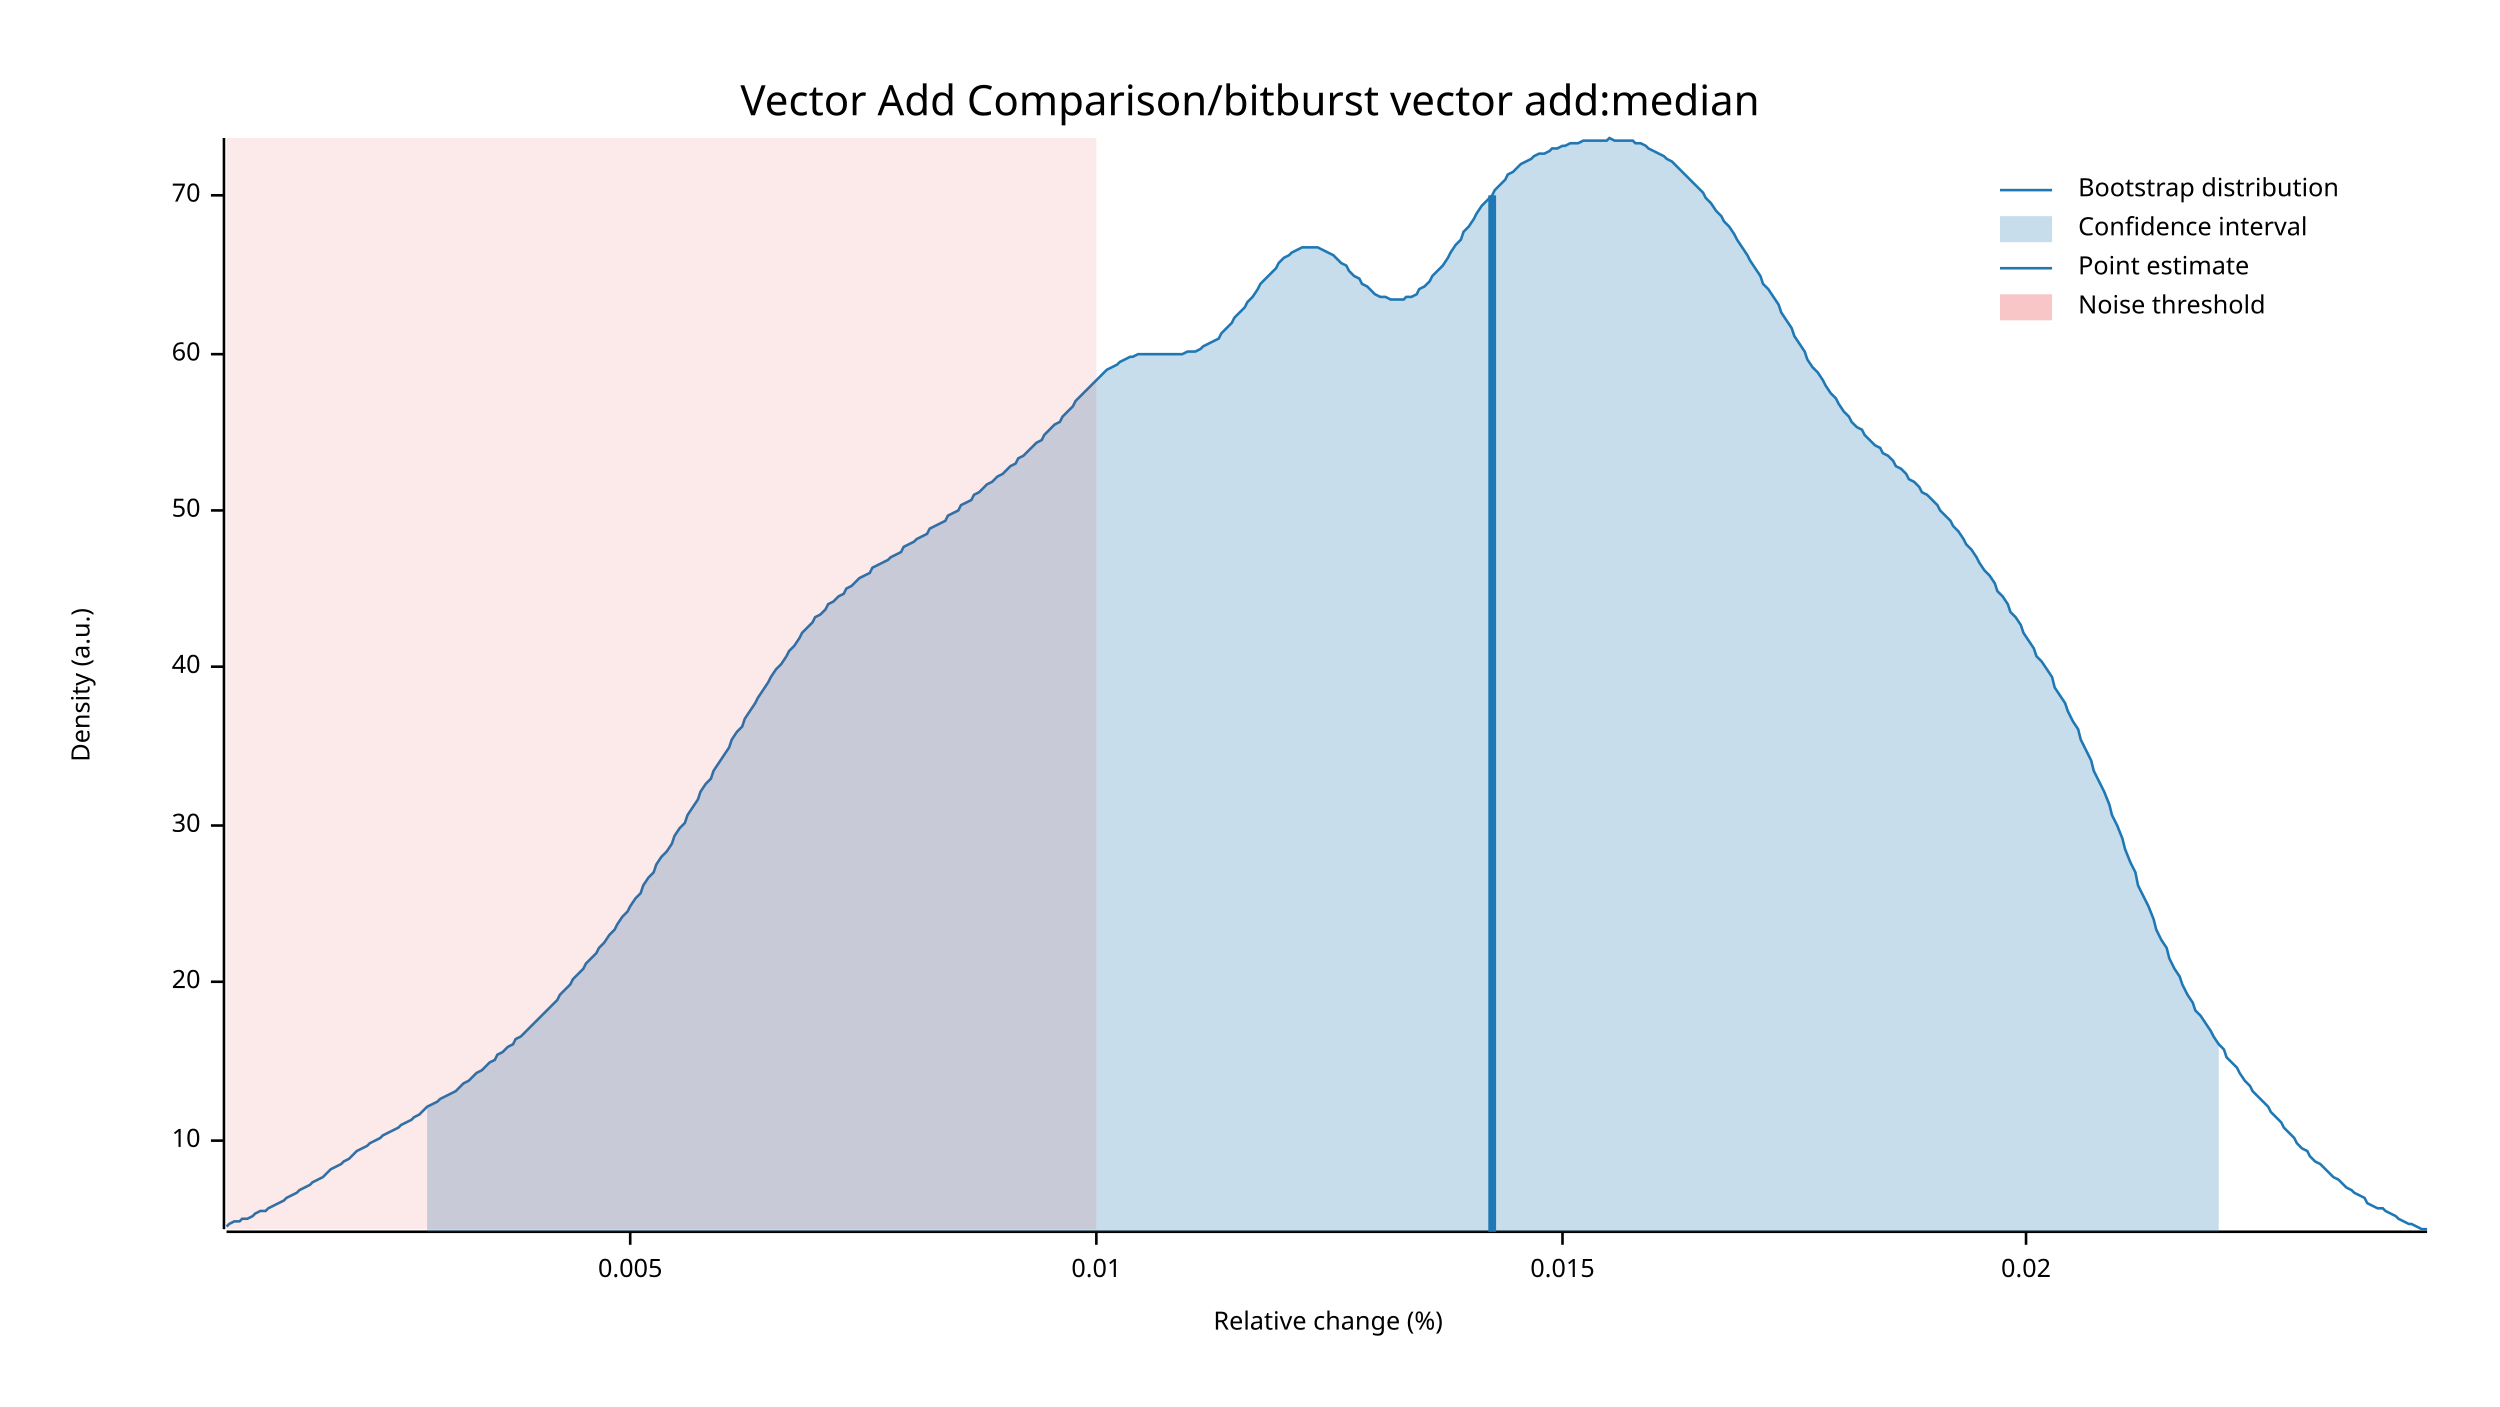
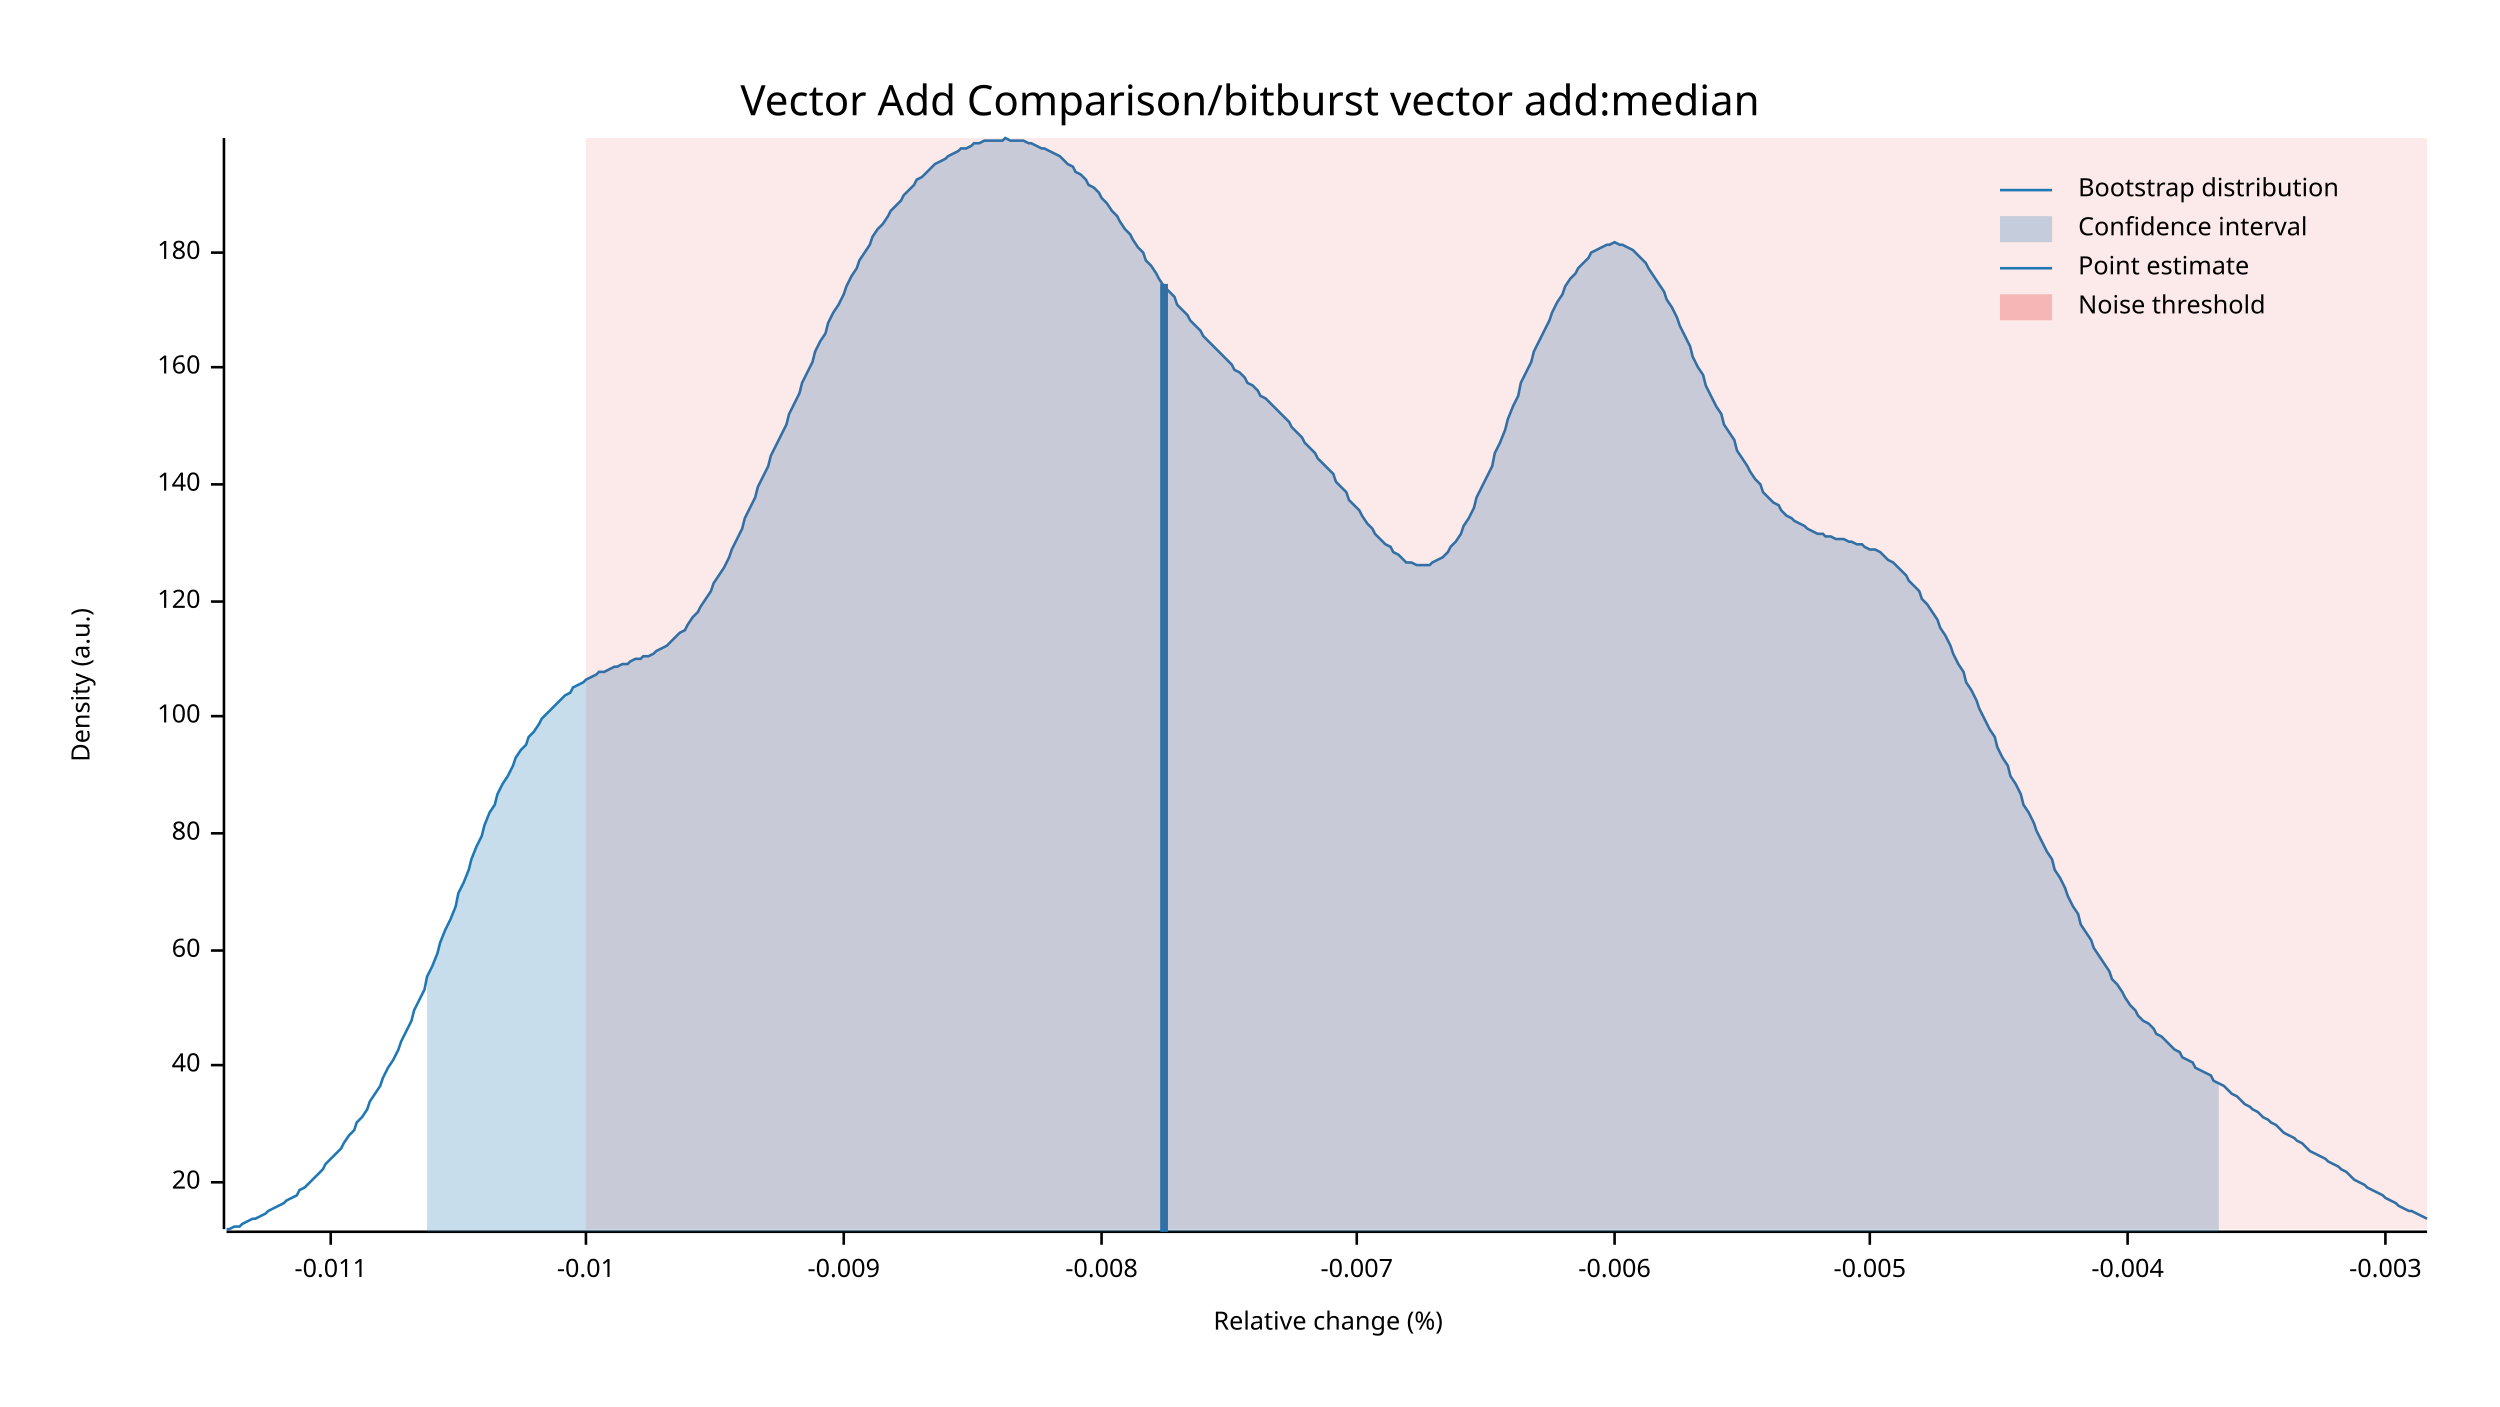
<svg xmlns="http://www.w3.org/2000/svg" width="960" height="540" viewBox="0 0 960 540">
  <text x="480" y="32" dy="0.76em" text-anchor="middle" font-family="sans-serif" font-size="16.129" opacity="1" fill="#000000">
Vector Add Comparison/bitburst vector add:median
</text>
  <text x="27" y="263" dy="0.76em" text-anchor="middle" font-family="sans-serif" font-size="9.677" opacity="1" fill="#000000" transform="rotate(270, 27, 263)">
Density (a.u.)
</text>
  <text x="510" y="513" dy="-0.5ex" text-anchor="middle" font-family="sans-serif" font-size="9.677" opacity="1" fill="#000000">
Relative change (%)
</text>
  <polyline fill="none" opacity="1" stroke="#000000" stroke-width="1" points="86,53 86,472 " />
-   <text x="77" y="438" dy="0.5ex" text-anchor="end" font-family="sans-serif" font-size="9.677" opacity="1" fill="#000000">
- 10
- </text>
-   <polyline fill="none" opacity="1" stroke="#000000" stroke-width="1" points="81,438 86,438 " />
-   <text x="77" y="377" dy="0.5ex" text-anchor="end" font-family="sans-serif" font-size="9.677" opacity="1" fill="#000000">
+   <text x="77" y="454" dy="0.5ex" text-anchor="end" font-family="sans-serif" font-size="9.677" opacity="1" fill="#000000">
20
</text>
-   <polyline fill="none" opacity="1" stroke="#000000" stroke-width="1" points="81,377 86,377 " />
-   <text x="77" y="317" dy="0.5ex" text-anchor="end" font-family="sans-serif" font-size="9.677" opacity="1" fill="#000000">
- 30
- </text>
-   <polyline fill="none" opacity="1" stroke="#000000" stroke-width="1" points="81,317 86,317 " />
-   <text x="77" y="256" dy="0.5ex" text-anchor="end" font-family="sans-serif" font-size="9.677" opacity="1" fill="#000000">
+   <polyline fill="none" opacity="1" stroke="#000000" stroke-width="1" points="81,454 86,454 " />
+   <text x="77" y="409" dy="0.5ex" text-anchor="end" font-family="sans-serif" font-size="9.677" opacity="1" fill="#000000">
40
</text>
-   <polyline fill="none" opacity="1" stroke="#000000" stroke-width="1" points="81,256 86,256 " />
-   <text x="77" y="196" dy="0.5ex" text-anchor="end" font-family="sans-serif" font-size="9.677" opacity="1" fill="#000000">
- 50
- </text>
-   <polyline fill="none" opacity="1" stroke="#000000" stroke-width="1" points="81,196 86,196 " />
-   <text x="77" y="136" dy="0.5ex" text-anchor="end" font-family="sans-serif" font-size="9.677" opacity="1" fill="#000000">
+   <polyline fill="none" opacity="1" stroke="#000000" stroke-width="1" points="81,409 86,409 " />
+   <text x="77" y="365" dy="0.5ex" text-anchor="end" font-family="sans-serif" font-size="9.677" opacity="1" fill="#000000">
60
</text>
-   <polyline fill="none" opacity="1" stroke="#000000" stroke-width="1" points="81,136 86,136 " />
-   <text x="77" y="75" dy="0.5ex" text-anchor="end" font-family="sans-serif" font-size="9.677" opacity="1" fill="#000000">
- 70
+   <polyline fill="none" opacity="1" stroke="#000000" stroke-width="1" points="81,365 86,365 " />
+   <text x="77" y="320" dy="0.5ex" text-anchor="end" font-family="sans-serif" font-size="9.677" opacity="1" fill="#000000">
+ 80
</text>
-   <polyline fill="none" opacity="1" stroke="#000000" stroke-width="1" points="81,75 86,75 " />
+   <polyline fill="none" opacity="1" stroke="#000000" stroke-width="1" points="81,320 86,320 " />
+   <text x="77" y="275" dy="0.5ex" text-anchor="end" font-family="sans-serif" font-size="9.677" opacity="1" fill="#000000">
+ 100
+ </text>
+   <polyline fill="none" opacity="1" stroke="#000000" stroke-width="1" points="81,275 86,275 " />
+   <text x="77" y="231" dy="0.5ex" text-anchor="end" font-family="sans-serif" font-size="9.677" opacity="1" fill="#000000">
+ 120
+ </text>
+   <polyline fill="none" opacity="1" stroke="#000000" stroke-width="1" points="81,231 86,231 " />
+   <text x="77" y="186" dy="0.5ex" text-anchor="end" font-family="sans-serif" font-size="9.677" opacity="1" fill="#000000">
+ 140
+ </text>
+   <polyline fill="none" opacity="1" stroke="#000000" stroke-width="1" points="81,186 86,186 " />
+   <text x="77" y="141" dy="0.5ex" text-anchor="end" font-family="sans-serif" font-size="9.677" opacity="1" fill="#000000">
+ 160
+ </text>
+   <polyline fill="none" opacity="1" stroke="#000000" stroke-width="1" points="81,141 86,141 " />
+   <text x="77" y="97" dy="0.5ex" text-anchor="end" font-family="sans-serif" font-size="9.677" opacity="1" fill="#000000">
+ 180
+ </text>
+   <polyline fill="none" opacity="1" stroke="#000000" stroke-width="1" points="81,97 86,97 " />
  <polyline fill="none" opacity="1" stroke="#000000" stroke-width="1" points="87,473 932,473 " />
-   <text x="242" y="483" dy="0.76em" text-anchor="middle" font-family="sans-serif" font-size="9.677" opacity="1" fill="#000000">
- 0.005
+   <text x="127" y="483" dy="0.76em" text-anchor="middle" font-family="sans-serif" font-size="9.677" opacity="1" fill="#000000">
+ -0.011
</text>
-   <polyline fill="none" opacity="1" stroke="#000000" stroke-width="1" points="242,473 242,478 " />
-   <text x="421" y="483" dy="0.76em" text-anchor="middle" font-family="sans-serif" font-size="9.677" opacity="1" fill="#000000">
- 0.01
+   <polyline fill="none" opacity="1" stroke="#000000" stroke-width="1" points="127,473 127,478 " />
+   <text x="225" y="483" dy="0.76em" text-anchor="middle" font-family="sans-serif" font-size="9.677" opacity="1" fill="#000000">
+ -0.01
</text>
-   <polyline fill="none" opacity="1" stroke="#000000" stroke-width="1" points="421,473 421,478 " />
-   <text x="600" y="483" dy="0.76em" text-anchor="middle" font-family="sans-serif" font-size="9.677" opacity="1" fill="#000000">
- 0.015
+   <polyline fill="none" opacity="1" stroke="#000000" stroke-width="1" points="225,473 225,478 " />
+   <text x="324" y="483" dy="0.76em" text-anchor="middle" font-family="sans-serif" font-size="9.677" opacity="1" fill="#000000">
+ -0.009
</text>
-   <polyline fill="none" opacity="1" stroke="#000000" stroke-width="1" points="600,473 600,478 " />
-   <text x="778" y="483" dy="0.76em" text-anchor="middle" font-family="sans-serif" font-size="9.677" opacity="1" fill="#000000">
- 0.02
+   <polyline fill="none" opacity="1" stroke="#000000" stroke-width="1" points="324,473 324,478 " />
+   <text x="423" y="483" dy="0.76em" text-anchor="middle" font-family="sans-serif" font-size="9.677" opacity="1" fill="#000000">
+ -0.008
</text>
-   <polyline fill="none" opacity="1" stroke="#000000" stroke-width="1" points="778,473 778,478 " />
-   <polyline fill="none" opacity="1" stroke="#1F78B4" stroke-width="1" points="87,471 88,470 90,469 92,469 93,468 95,468 97,467 98,466 100,465 102,465 103,464 105,463 107,462 109,461 110,460 112,459 114,458 115,457 117,456 119,455 120,454 122,453 124,452 125,451 127,449 129,448 131,447 132,446 134,445 136,443 137,442 139,441 141,440 142,439 144,438 146,437 147,436 149,435 151,434 153,433 154,432 156,431 158,430 159,429 161,428 163,426 164,425 166,424 168,423 169,422 171,421 173,420 175,419 176,418 178,416 180,415 181,414 183,412 185,411 186,410 188,408 190,407 191,405 193,404 195,402 197,401 198,399 200,398 202,396 203,395 205,393 207,391 208,390 210,388 212,386 214,384 215,382 217,380 219,378 220,376 222,374 224,372 225,370 227,368 229,366 230,364 232,362 234,359 236,357 237,355 239,352 241,350 242,348 244,345 246,343 247,340 249,337 251,335 252,332 254,329 256,327 258,324 259,321 261,318 263,316 264,313 266,310 268,307 269,304 271,301 273,299 274,296 276,293 278,290 280,287 281,284 283,281 285,279 286,276 288,273 290,270 291,268 293,265 295,262 296,260 298,257 300,255 302,252 303,250 305,248 307,245 308,243 310,241 312,239 313,237 315,236 317,234 318,232 320,231 322,229 324,228 325,226 327,225 329,223 330,222 332,221 334,220 335,218 337,217 339,216 341,215 342,214 344,213 346,212 347,210 349,209 351,208 352,207 354,206 356,205 357,203 359,202 361,201 363,200 364,198 366,197 368,196 369,194 371,193 373,192 374,190 376,189 378,187 379,186 381,185 383,183 385,182 386,181 388,179 390,178 391,176 393,175 395,173 396,172 398,170 400,169 401,167 403,165 405,163 407,162 408,160 410,158 412,156 413,154 415,152 417,150 418,149 420,147 422,145 423,144 425,142 427,141 429,140 430,139 432,138 434,137 435,137 437,136 439,136 440,136 442,136 444,136 445,136 447,136 449,136 451,136 452,136 454,136 456,135 457,135 459,135 461,134 462,133 464,132 466,131 468,130 469,128 471,126 473,124 474,122 476,120 478,118 479,116 481,114 483,111 484,109 486,107 488,105 490,103 491,101 493,99 495,98 496,97 498,96 500,95 501,95 503,95 505,95 506,95 508,96 510,97 512,98 513,99 515,101 517,102 518,104 520,106 522,107 523,109 525,110 527,112 528,113 530,114 532,114 534,115 535,115 537,115 539,115 540,114 542,114 544,113 545,111 547,110 549,108 550,106 552,104 554,102 556,99 557,97 559,94 561,92 562,89 564,87 566,84 567,82 569,79 571,77 573,75 574,73 576,71 578,69 579,67 581,66 583,64 584,63 586,62 588,61 589,60 591,59 593,59 595,58 596,57 598,57 600,56 601,56 603,55 605,55 606,55 608,54 610,54 611,54 613,54 615,54 617,54 618,53 620,54 622,54 623,54 625,54 627,54 628,55 630,55 632,56 633,57 635,58 637,59 639,60 640,61 642,62 644,64 645,65 647,67 649,69 650,70 652,72 654,74 655,76 657,78 659,81 661,83 662,85 664,87 666,90 667,92 669,95 671,98 672,100 674,103 676,106 677,109 679,111 681,114 683,117 684,120 686,123 688,126 689,129 691,132 693,135 694,138 696,141 698,143 700,146 701,148 703,151 705,153 706,155 708,158 710,160 711,162 713,164 715,165 716,167 718,169 720,171 722,172 723,174 725,175 727,177 728,179 730,180 732,182 733,184 735,185 737,187 738,189 740,190 742,192 744,194 745,196 747,198 749,200 750,202 752,204 754,207 755,209 757,211 759,214 760,216 762,219 764,221 766,224 767,227 769,229 771,232 772,235 774,237 776,240 777,243 779,246 781,249 782,252 784,254 786,257 788,260 789,264 791,267 793,270 794,273 796,277 798,280 799,284 801,288 803,292 804,296 806,300 808,304 810,309 811,313 813,317 815,322 816,326 818,331 820,335 821,340 823,344 825,348 827,353 828,357 830,361 832,364 833,368 835,372 837,375 838,378 840,382 842,385 843,388 845,390 847,393 849,396 850,398 852,401 854,403 855,406 857,408 859,410 860,412 862,415 864,417 865,419 867,421 869,423 871,425 872,427 874,429 876,431 877,433 879,435 881,437 882,439 884,441 886,442 887,444 889,446 891,447 893,449 894,450 896,452 898,453 899,454 901,456 903,457 904,458 906,459 908,460 909,462 911,463 913,464 915,464 916,465 918,466 920,467 921,468 923,469 925,470 926,470 928,471 930,472 932,472 " />
-   <polygon opacity="0.25" fill="#1F78B4" points="164,425 166,424 168,423 169,422 171,421 173,420 175,419 176,418 178,416 180,415 181,414 183,412 185,411 186,410 188,408 190,407 191,405 193,404 195,402 197,401 198,399 200,398 202,396 203,395 205,393 207,391 208,390 210,388 212,386 214,384 215,382 217,380 219,378 220,376 222,374 224,372 225,370 227,368 229,366 230,364 232,362 234,359 236,357 237,355 239,352 241,350 242,348 244,345 246,343 247,340 249,337 251,335 252,332 254,329 256,327 258,324 259,321 261,318 263,316 264,313 266,310 268,307 269,304 271,301 273,299 274,296 276,293 278,290 280,287 281,284 283,281 285,279 286,276 288,273 290,270 291,268 293,265 295,262 296,260 298,257 300,255 302,252 303,250 305,248 307,245 308,243 310,241 312,239 313,237 315,236 317,234 318,232 320,231 322,229 324,228 325,226 327,225 329,223 330,222 332,221 334,220 335,218 337,217 339,216 341,215 342,214 344,213 346,212 347,210 349,209 351,208 352,207 354,206 356,205 357,203 359,202 361,201 363,200 364,198 366,197 368,196 369,194 371,193 373,192 374,190 376,189 378,187 379,186 381,185 383,183 385,182 386,181 388,179 390,178 391,176 393,175 395,173 396,172 398,170 400,169 401,167 403,165 405,163 407,162 408,160 410,158 412,156 413,154 415,152 417,150 418,149 420,147 422,145 423,144 425,142 427,141 429,140 430,139 432,138 434,137 435,137 437,136 439,136 440,136 442,136 444,136 445,136 447,136 449,136 451,136 452,136 454,136 456,135 457,135 459,135 461,134 462,133 464,132 466,131 468,130 469,128 471,126 473,124 474,122 476,120 478,118 479,116 481,114 483,111 484,109 486,107 488,105 490,103 491,101 493,99 495,98 496,97 498,96 500,95 501,95 503,95 505,95 506,95 508,96 510,97 512,98 513,99 515,101 517,102 518,104 520,106 522,107 523,109 525,110 527,112 528,113 530,114 532,114 534,115 535,115 537,115 539,115 540,114 542,114 544,113 545,111 547,110 549,108 550,106 552,104 554,102 556,99 557,97 559,94 561,92 562,89 564,87 566,84 567,82 569,79 571,77 573,75 574,73 576,71 578,69 579,67 581,66 583,64 584,63 586,62 588,61 589,60 591,59 593,59 595,58 596,57 598,57 600,56 601,56 603,55 605,55 606,55 608,54 610,54 611,54 613,54 615,54 617,54 618,53 620,54 622,54 623,54 625,54 627,54 628,55 630,55 632,56 633,57 635,58 637,59 639,60 640,61 642,62 644,64 645,65 647,67 649,69 650,70 652,72 654,74 655,76 657,78 659,81 661,83 662,85 664,87 666,90 667,92 669,95 671,98 672,100 674,103 676,106 677,109 679,111 681,114 683,117 684,120 686,123 688,126 689,129 691,132 693,135 694,138 696,141 698,143 700,146 701,148 703,151 705,153 706,155 708,158 710,160 711,162 713,164 715,165 716,167 718,169 720,171 722,172 723,174 725,175 727,177 728,179 730,180 732,182 733,184 735,185 737,187 738,189 740,190 742,192 744,194 745,196 747,198 749,200 750,202 752,204 754,207 755,209 757,211 759,214 760,216 762,219 764,221 766,224 767,227 769,229 771,232 772,235 774,237 776,240 777,243 779,246 781,249 782,252 784,254 786,257 788,260 789,264 791,267 793,270 794,273 796,277 798,280 799,284 801,288 803,292 804,296 806,300 808,304 810,309 811,313 813,317 815,322 816,326 818,331 820,335 821,340 823,344 825,348 827,353 828,357 830,361 832,364 833,368 835,372 837,375 838,378 840,382 842,385 843,388 845,390 847,393 849,396 850,398 852,401 852,473 164,473 " />
-   <polyline fill="none" opacity="1" stroke="#1F78B4" stroke-width="3" points="573,473 573,75 " />
-   <rect x="87" y="53" width="334" height="419" opacity="0.1" fill="#E31A1C" stroke="none" />
+   <polyline fill="none" opacity="1" stroke="#000000" stroke-width="1" points="423,473 423,478 " />
+   <text x="521" y="483" dy="0.76em" text-anchor="middle" font-family="sans-serif" font-size="9.677" opacity="1" fill="#000000">
+ -0.007
+ </text>
+   <polyline fill="none" opacity="1" stroke="#000000" stroke-width="1" points="521,473 521,478 " />
+   <text x="620" y="483" dy="0.76em" text-anchor="middle" font-family="sans-serif" font-size="9.677" opacity="1" fill="#000000">
+ -0.006
+ </text>
+   <polyline fill="none" opacity="1" stroke="#000000" stroke-width="1" points="620,473 620,478 " />
+   <text x="718" y="483" dy="0.76em" text-anchor="middle" font-family="sans-serif" font-size="9.677" opacity="1" fill="#000000">
+ -0.005
+ </text>
+   <polyline fill="none" opacity="1" stroke="#000000" stroke-width="1" points="718,473 718,478 " />
+   <text x="817" y="483" dy="0.76em" text-anchor="middle" font-family="sans-serif" font-size="9.677" opacity="1" fill="#000000">
+ -0.004
+ </text>
+   <polyline fill="none" opacity="1" stroke="#000000" stroke-width="1" points="817,473 817,478 " />
+   <text x="916" y="483" dy="0.76em" text-anchor="middle" font-family="sans-serif" font-size="9.677" opacity="1" fill="#000000">
+ -0.003
+ </text>
+   <polyline fill="none" opacity="1" stroke="#000000" stroke-width="1" points="916,473 916,478 " />
+   <polyline fill="none" opacity="1" stroke="#1F78B4" stroke-width="1" points="87,472 88,472 90,471 92,471 93,470 95,469 97,468 98,468 100,467 102,466 103,465 105,464 107,463 109,462 110,461 112,460 114,459 115,457 117,456 119,454 120,453 122,451 124,449 125,447 127,445 129,443 131,441 132,439 134,436 136,434 137,431 139,429 141,426 142,423 144,420 146,417 147,414 149,410 151,407 153,403 154,400 156,396 158,392 159,388 161,384 163,380 164,375 166,371 168,366 169,362 171,357 173,353 175,348 176,343 178,339 180,334 181,330 183,325 185,321 186,317 188,312 190,309 191,305 193,301 195,298 197,294 198,291 200,288 202,286 203,283 205,281 207,278 208,276 210,274 212,272 214,270 215,269 217,267 219,266 220,264 222,263 224,262 225,261 227,260 229,259 230,258 232,258 234,257 236,256 237,256 239,255 241,255 242,254 244,253 246,253 247,252 249,252 251,251 252,250 254,249 256,248 258,246 259,245 261,243 263,242 264,240 266,237 268,235 269,233 271,230 273,227 274,224 276,221 278,218 280,214 281,211 283,207 285,203 286,199 288,195 290,191 291,187 293,183 295,179 296,175 298,171 300,167 302,163 303,159 305,155 307,151 308,147 310,143 312,139 313,135 315,131 317,128 318,124 320,120 322,117 324,113 325,110 327,106 329,103 330,100 332,97 334,94 335,91 337,88 339,86 341,83 342,81 344,79 346,77 347,75 349,73 351,71 352,69 354,68 356,66 357,65 359,63 361,62 363,61 364,60 366,59 368,58 369,57 371,57 373,56 374,55 376,55 378,54 379,54 381,54 383,54 385,54 386,53 388,54 390,54 391,54 393,54 395,55 396,55 398,56 400,57 401,57 403,58 405,59 407,60 408,61 410,63 412,64 413,66 415,67 417,69 418,71 420,72 422,74 423,76 425,78 427,81 429,83 430,85 432,88 434,90 435,92 437,95 439,97 440,100 442,102 444,105 445,107 447,110 449,112 451,114 452,117 454,119 456,121 457,123 459,125 461,127 462,129 464,131 466,133 468,135 469,136 471,138 473,140 474,142 476,143 478,145 479,147 481,148 483,150 484,152 486,153 488,155 490,157 491,158 493,160 495,162 496,164 498,166 500,168 501,170 503,172 505,174 506,176 508,178 510,180 512,182 513,185 515,187 517,189 518,192 520,194 522,196 523,198 525,201 527,203 528,205 530,207 532,209 534,210 535,212 537,213 539,215 540,216 542,216 544,217 545,217 547,217 549,217 550,216 552,215 554,214 556,212 557,210 559,208 561,205 562,202 564,199 566,195 567,191 569,187 571,183 573,179 574,174 576,170 578,165 579,161 581,156 583,152 584,147 586,143 588,139 589,135 591,131 593,127 595,123 596,120 598,116 600,113 601,110 603,107 605,105 606,103 608,101 610,99 611,97 613,96 615,95 617,94 618,94 620,93 622,94 623,94 625,95 627,96 628,97 630,99 632,101 633,103 635,106 637,109 639,112 640,115 642,118 644,122 645,125 647,129 649,133 650,137 652,141 654,144 655,148 657,152 659,156 661,159 662,163 664,166 666,169 667,173 669,176 671,179 672,181 674,184 676,186 677,189 679,191 681,193 683,194 684,196 686,198 688,199 689,200 691,201 693,202 694,203 696,204 698,205 700,205 701,206 703,206 705,207 706,207 708,207 710,208 711,208 713,209 715,209 716,210 718,211 720,211 722,212 723,213 725,215 727,216 728,217 730,219 732,221 733,223 735,225 737,227 738,230 740,232 742,235 744,238 745,241 747,244 749,248 750,251 752,255 754,258 755,262 757,265 759,269 760,272 762,276 764,280 766,283 767,287 769,291 771,294 772,298 774,301 776,305 777,309 779,312 781,316 782,319 784,323 786,327 788,330 789,334 791,337 793,341 794,344 796,348 798,351 799,355 801,358 803,361 804,364 806,367 808,370 810,373 811,376 813,378 815,381 816,383 818,386 820,388 821,390 823,392 825,393 827,395 828,397 830,398 832,400 833,401 835,403 837,404 838,406 840,407 842,408 843,410 845,411 847,412 849,413 850,415 852,416 854,417 855,418 857,420 859,421 860,422 862,424 864,425 865,426 867,427 869,429 871,430 872,431 874,432 876,434 877,435 879,436 881,437 882,438 884,439 886,441 887,442 889,443 891,444 893,445 894,446 896,447 898,448 899,449 901,450 903,452 904,453 906,454 908,455 909,456 911,457 913,458 915,459 916,460 918,461 920,462 921,463 923,464 925,465 926,465 928,466 930,467 932,468 " />
+   <polygon opacity="0.25" fill="#1F78B4" points="164,375 166,371 168,366 169,362 171,357 173,353 175,348 176,343 178,339 180,334 181,330 183,325 185,321 186,317 188,312 190,309 191,305 193,301 195,298 197,294 198,291 200,288 202,286 203,283 205,281 207,278 208,276 210,274 212,272 214,270 215,269 217,267 219,266 220,264 222,263 224,262 225,261 227,260 229,259 230,258 232,258 234,257 236,256 237,256 239,255 241,255 242,254 244,253 246,253 247,252 249,252 251,251 252,250 254,249 256,248 258,246 259,245 261,243 263,242 264,240 266,237 268,235 269,233 271,230 273,227 274,224 276,221 278,218 280,214 281,211 283,207 285,203 286,199 288,195 290,191 291,187 293,183 295,179 296,175 298,171 300,167 302,163 303,159 305,155 307,151 308,147 310,143 312,139 313,135 315,131 317,128 318,124 320,120 322,117 324,113 325,110 327,106 329,103 330,100 332,97 334,94 335,91 337,88 339,86 341,83 342,81 344,79 346,77 347,75 349,73 351,71 352,69 354,68 356,66 357,65 359,63 361,62 363,61 364,60 366,59 368,58 369,57 371,57 373,56 374,55 376,55 378,54 379,54 381,54 383,54 385,54 386,53 388,54 390,54 391,54 393,54 395,55 396,55 398,56 400,57 401,57 403,58 405,59 407,60 408,61 410,63 412,64 413,66 415,67 417,69 418,71 420,72 422,74 423,76 425,78 427,81 429,83 430,85 432,88 434,90 435,92 437,95 439,97 440,100 442,102 444,105 445,107 447,110 449,112 451,114 452,117 454,119 456,121 457,123 459,125 461,127 462,129 464,131 466,133 468,135 469,136 471,138 473,140 474,142 476,143 478,145 479,147 481,148 483,150 484,152 486,153 488,155 490,157 491,158 493,160 495,162 496,164 498,166 500,168 501,170 503,172 505,174 506,176 508,178 510,180 512,182 513,185 515,187 517,189 518,192 520,194 522,196 523,198 525,201 527,203 528,205 530,207 532,209 534,210 535,212 537,213 539,215 540,216 542,216 544,217 545,217 547,217 549,217 550,216 552,215 554,214 556,212 557,210 559,208 561,205 562,202 564,199 566,195 567,191 569,187 571,183 573,179 574,174 576,170 578,165 579,161 581,156 583,152 584,147 586,143 588,139 589,135 591,131 593,127 595,123 596,120 598,116 600,113 601,110 603,107 605,105 606,103 608,101 610,99 611,97 613,96 615,95 617,94 618,94 620,93 622,94 623,94 625,95 627,96 628,97 630,99 632,101 633,103 635,106 637,109 639,112 640,115 642,118 644,122 645,125 647,129 649,133 650,137 652,141 654,144 655,148 657,152 659,156 661,159 662,163 664,166 666,169 667,173 669,176 671,179 672,181 674,184 676,186 677,189 679,191 681,193 683,194 684,196 686,198 688,199 689,200 691,201 693,202 694,203 696,204 698,205 700,205 701,206 703,206 705,207 706,207 708,207 710,208 711,208 713,209 715,209 716,210 718,211 720,211 722,212 723,213 725,215 727,216 728,217 730,219 732,221 733,223 735,225 737,227 738,230 740,232 742,235 744,238 745,241 747,244 749,248 750,251 752,255 754,258 755,262 757,265 759,269 760,272 762,276 764,280 766,283 767,287 769,291 771,294 772,298 774,301 776,305 777,309 779,312 781,316 782,319 784,323 786,327 788,330 789,334 791,337 793,341 794,344 796,348 798,351 799,355 801,358 803,361 804,364 806,367 808,370 810,373 811,376 813,378 815,381 816,383 818,386 820,388 821,390 823,392 825,393 827,395 828,397 830,398 832,400 833,401 835,403 837,404 838,406 840,407 842,408 843,410 845,411 847,412 849,413 850,415 852,416 852,473 164,473 " />
+   <polyline fill="none" opacity="1" stroke="#1F78B4" stroke-width="3" points="447,473 447,109 " />
+   <rect x="225" y="53" width="707" height="419" opacity="0.1" fill="#E31A1C" stroke="none" />
  <text x="798" y="68" dy="0.76em" text-anchor="start" font-family="sans-serif" font-size="9.677" opacity="1" fill="#000000">
Bootstrap distribution
</text>
  <text x="798" y="83" dy="0.76em" text-anchor="start" font-family="sans-serif" font-size="9.677" opacity="1" fill="#000000">
Confidence interval
</text>
  <text x="798" y="98" dy="0.76em" text-anchor="start" font-family="sans-serif" font-size="9.677" opacity="1" fill="#000000">
Point estimate
</text>
  <text x="798" y="113" dy="0.76em" text-anchor="start" font-family="sans-serif" font-size="9.677" opacity="1" fill="#000000">
Noise threshold
</text>
  <polyline fill="none" opacity="1" stroke="#1F78B4" stroke-width="1" points="768,73 788,73 " />
  <rect x="768" y="83" width="20" height="10" opacity="0.25" fill="#1F78B4" stroke="none" />
  <polyline fill="none" opacity="1" stroke="#1F78B4" stroke-width="1" points="768,103 788,103 " />
  <rect x="768" y="113" width="20" height="10" opacity="0.25" fill="#E31A1C" stroke="none" />
</svg>
